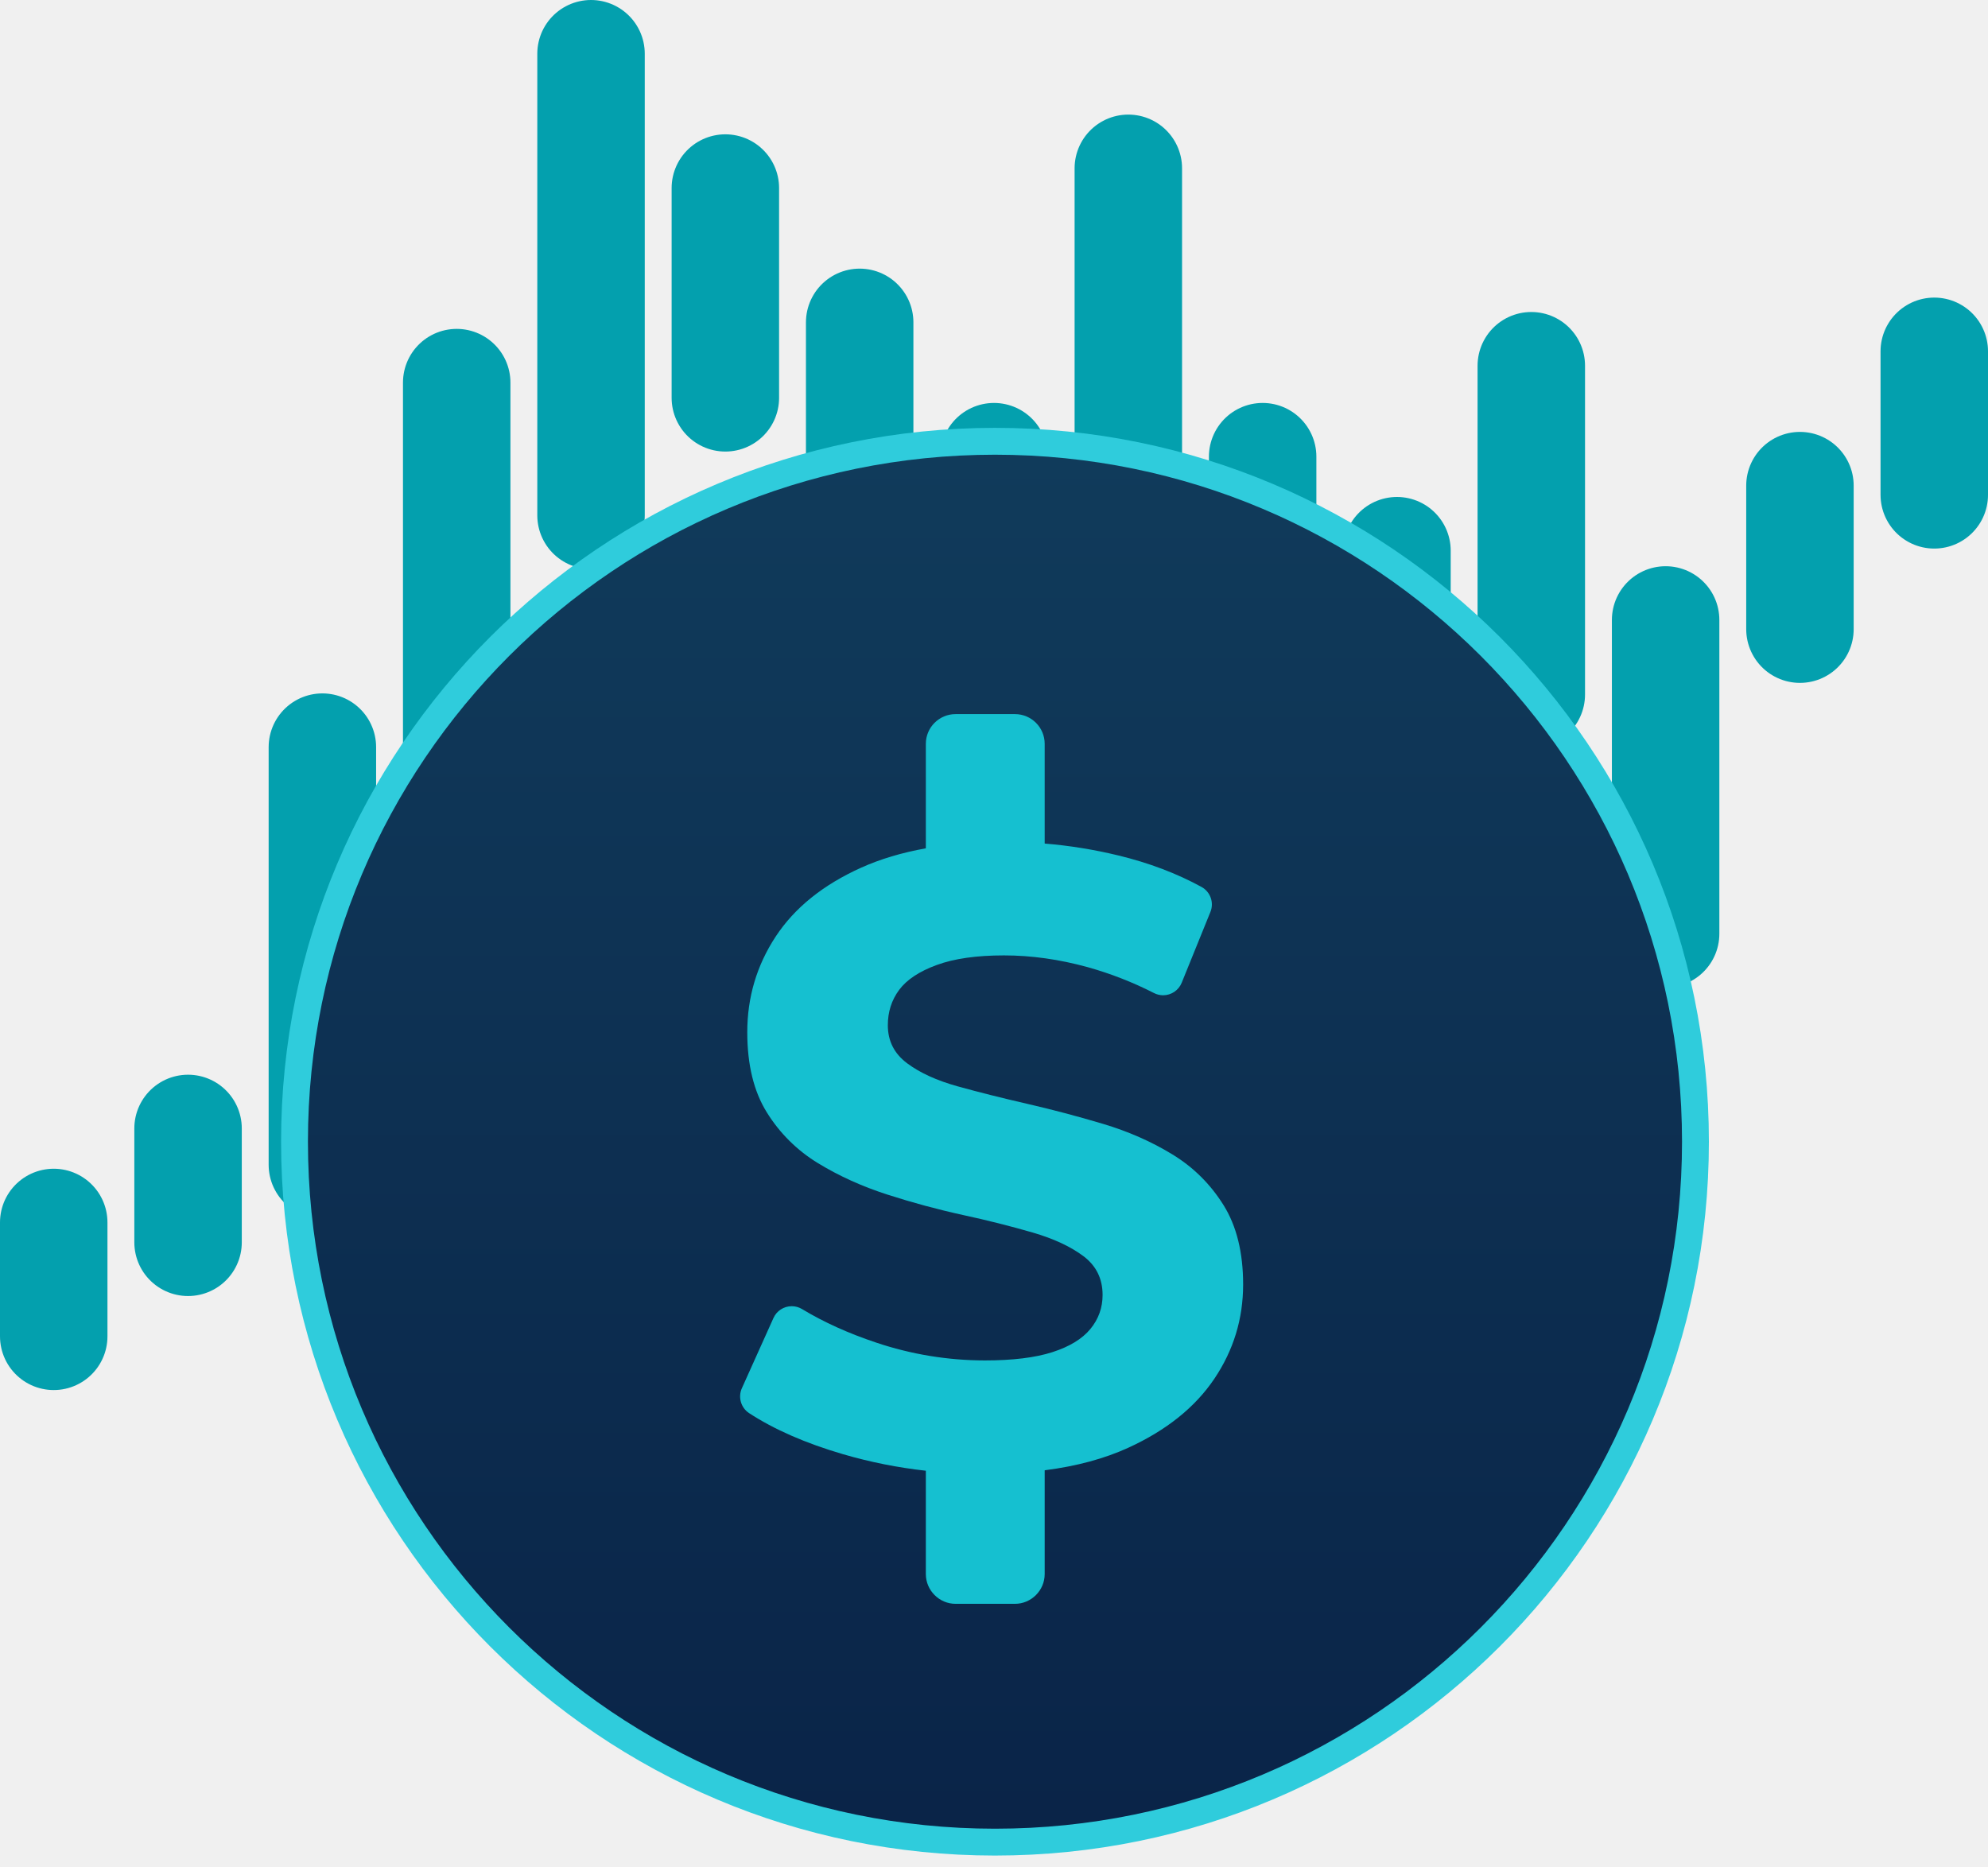
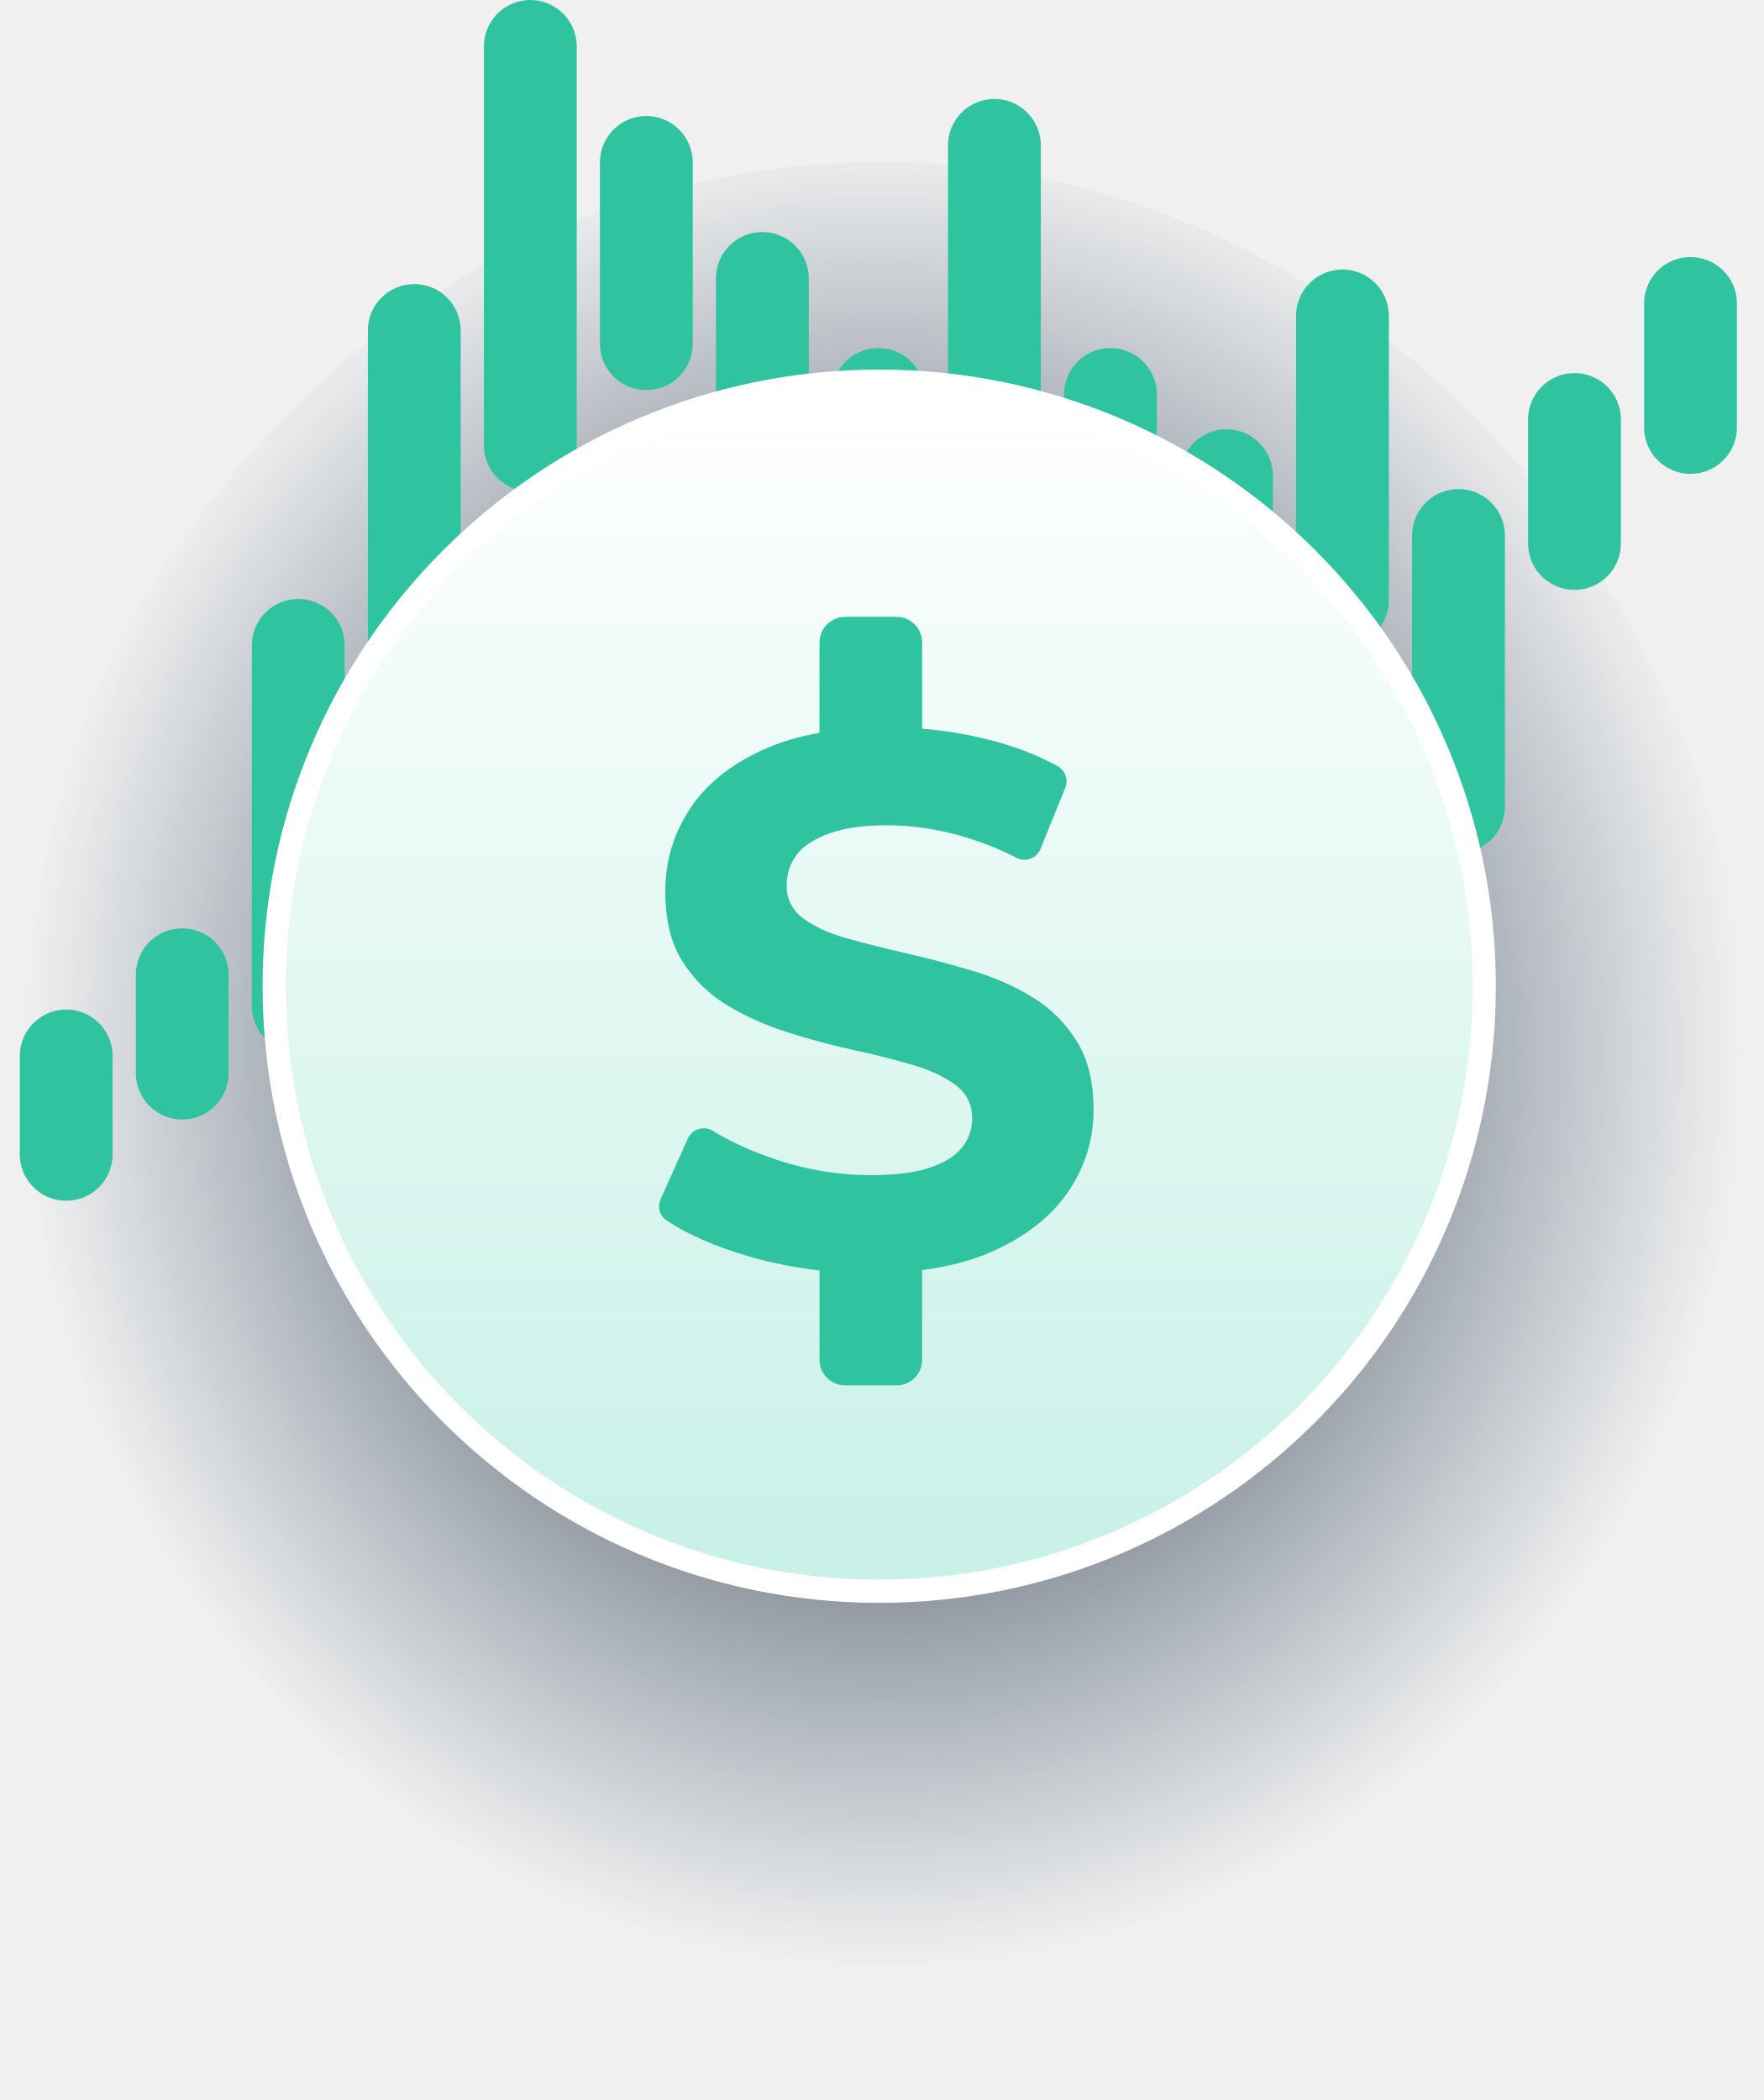
- <svg xmlns="http://www.w3.org/2000/svg" width="100%" height="100%" viewBox="0 0 148 139" version="1.1" xml:space="preserve" style="fill-rule:evenodd;clip-rule:evenodd;stroke-linecap:round;stroke-linejoin:round;stroke-miterlimit:1.5;">
-   <g transform="matrix(1,0,0,1,-1.707,0)">
-     <g id="lines1">
-       <path d="M15.707,84.014L15.707,92.492M35.707,28.486L35.707,57.777M55.707,14L55.707,29.619M75.707,34L75.707,49.619M95.707,34L95.707,53.643M115.707,27.229L115.707,51.707M135.707,36.156L135.707,46.842" style="fill:none;stroke:rgb(3,160,174);stroke-width:8px;" />
-     </g>
-     <g id="lines2">
-       <path d="M25.707,55.625L25.707,86.719M5.707,91.014L5.707,99.492M45.707,4L45.707,38.369M65.707,24L65.707,39.619M85.707,12.531L85.707,73.842M105.707,41L105.707,51.707M125.707,46.156L125.707,69.52M145.707,26.156L145.707,36.842" style="fill:none;stroke:rgb(3,160,174);stroke-width:8px;" />
-     </g>
-     <circle cx="75.78" cy="85.002" r="52.148" style="fill:url(#_Linear1);stroke:url(#_Linear2);stroke-width:2px;stroke-linecap:square;" />
-     <path d="M70.633,109.499C68.553,109.269 66.497,108.859 64.488,108.274C61.685,107.455 59.342,106.429 57.456,105.198C56.861,104.793 56.641,104.013 56.937,103.357C57.547,101.991 58.591,99.675 59.289,98.127C59.529,97.593 60.062,97.249 60.648,97.249C60.925,97.249 61.196,97.326 61.432,97.472C63.052,98.448 64.884,99.274 66.925,99.955C69.533,100.834 72.265,101.283 75.017,101.287C77.096,101.287 78.775,101.081 80.054,100.67C81.332,100.258 82.274,99.684 82.881,98.947C83.487,98.211 83.791,97.366 83.791,96.413C83.791,95.199 83.314,94.235 82.361,93.52C81.408,92.806 80.151,92.221 78.591,91.766C76.884,91.274 75.161,90.84 73.424,90.466C71.516,90.048 69.629,89.538 67.77,88.939C65.885,88.332 64.163,87.552 62.603,86.599C61.057,85.659 59.754,84.367 58.801,82.829C57.826,81.27 57.339,79.276 57.339,76.85C57.339,74.25 58.043,71.878 59.451,69.733C60.859,67.589 62.982,65.877 65.82,64.599C67.242,63.959 68.846,63.479 70.633,63.159L70.633,55.379C70.633,54.158 71.624,53.167 72.845,53.167L77.268,53.167C78.489,53.167 79.48,54.158 79.48,55.379L79.48,62.804C81.325,62.956 83.152,63.251 84.96,63.689C87.252,64.244 89.321,65.028 91.169,66.042C91.822,66.41 92.1,67.205 91.817,67.899C91.252,69.301 90.304,71.632 89.68,73.169C89.453,73.73 88.905,74.099 88.299,74.099C88.063,74.099 87.831,74.043 87.621,73.936C86.044,73.131 84.391,72.485 82.686,72.008C80.563,71.423 78.483,71.131 76.446,71.131C74.41,71.131 72.742,71.369 71.442,71.846C70.142,72.322 69.211,72.94 68.647,73.698C68.084,74.456 67.803,75.334 67.803,76.33C67.803,77.5 68.279,78.442 69.232,79.157C70.186,79.872 71.442,80.446 73.002,80.88C74.562,81.313 76.284,81.746 78.169,82.179C80.054,82.613 81.938,83.111 83.823,83.674C85.708,84.237 87.43,84.996 88.99,85.949C90.55,86.902 91.817,88.159 92.792,89.718C93.767,91.278 94.254,93.25 94.254,95.633C94.254,98.189 93.539,100.529 92.11,102.652C90.68,104.775 88.546,106.486 85.708,107.786C83.926,108.602 81.851,109.162 79.48,109.466L79.48,117.196C79.479,118.409 78.481,119.407 77.268,119.408L72.845,119.408C71.632,119.407 70.634,118.409 70.633,117.196L70.633,109.499Z" style="fill:rgb(21,192,208);" />
+ <svg xmlns="http://www.w3.org/2000/svg" viewBox="0 0 152 181" xml:space="preserve" style="fill-rule:evenodd;clip-rule:evenodd;stroke-linecap:round;stroke-linejoin:round;stroke-miterlimit:1.5">
+   <ellipse cx="75.78" cy="97.081" rx="75.78" ry="83.091" style="fill:url(#_bnusdRadial81)" />
+   <g id="lines1">
+     <path d="M15.707 84.014v8.478M35.707 28.486v29.291M55.707 14v15.619M75.707 34v15.619M95.707 34v19.643M115.707 27.229v24.478M135.707 36.156v10.686" style="fill:none;stroke:#30C3A0;stroke-width:8px" />
  </g>
+   <g id="lines2">
+     <path d="M25.707 55.625v31.094M5.707 91.014v8.478M45.707 4v34.369M65.707 24v15.619M85.707 12.531v61.311M105.707 41v10.707M125.707 46.156V69.52M145.707 26.156v10.686" style="fill:none;stroke:#30C3A0;stroke-width:8px" />
+   </g>
+   <circle cx="75.78" cy="85.002" r="52.148" style="fill:url(#_bnusdLinear82);stroke:#fff;stroke-width:2px;stroke-linecap:square" />
+   <path d="M70.633 109.499a36.16 36.16 0 0 1-6.145-1.225c-2.803-.819-5.146-1.845-7.032-3.076a1.487 1.487 0 0 1-.519-1.841c.61-1.366 1.654-3.682 2.352-5.23a1.49 1.49 0 0 1 2.143-.655c1.62.976 3.452 1.802 5.493 2.483a25.446 25.446 0 0 0 8.092 1.332c2.079 0 3.758-.206 5.037-.617 1.278-.412 2.22-.986 2.827-1.723.606-.736.91-1.581.91-2.534 0-1.214-.477-2.178-1.43-2.893-.953-.714-2.21-1.299-3.77-1.754a77.463 77.463 0 0 0-5.167-1.3 61.163 61.163 0 0 1-5.654-1.527c-1.885-.607-3.607-1.387-5.167-2.34a11.495 11.495 0 0 1-3.802-3.77c-.975-1.559-1.462-3.553-1.462-5.979 0-2.6.704-4.972 2.112-7.117 1.408-2.144 3.531-3.856 6.369-5.134 1.422-.64 3.026-1.12 4.813-1.44v-7.78c0-1.221.991-2.212 2.212-2.212h4.423c1.221 0 2.212.991 2.212 2.212v7.425c1.845.152 3.672.447 5.48.885 2.292.555 4.361 1.339 6.209 2.353.653.368.931 1.163.648 1.857-.565 1.402-1.513 3.733-2.137 5.27a1.49 1.49 0 0 1-2.059.767 26.605 26.605 0 0 0-4.935-1.928c-2.123-.585-4.203-.877-6.24-.877-2.036 0-3.704.238-5.004.715-1.3.476-2.231 1.094-2.795 1.852-.563.758-.844 1.636-.844 2.632 0 1.17.476 2.112 1.429 2.827.954.715 2.21 1.289 3.77 1.723 1.56.433 3.282.866 5.167 1.299 1.885.434 3.769.932 5.654 1.495 1.885.563 3.607 1.322 5.167 2.275 1.56.953 2.827 2.21 3.802 3.769.975 1.56 1.462 3.532 1.462 5.915 0 2.556-.715 4.896-2.144 7.019-1.43 2.123-3.564 3.834-6.402 5.134-1.782.816-3.857 1.376-6.228 1.68v7.73a2.213 2.213 0 0 1-2.212 2.212h-4.423a2.213 2.213 0 0 1-2.212-2.212v-7.697Z" style="fill:#30C3A0" />
  <defs>
-     <linearGradient id="_Linear1" x1="0" y1="0" x2="1" y2="0" gradientUnits="userSpaceOnUse" gradientTransform="matrix(-3.86521e-14,100.957,-100.957,-3.86521e-14,82.065,34.011)">
-       <stop offset="0" style="stop-color:rgb(16,59,91);stop-opacity:1" />
-       <stop offset="1" style="stop-color:rgb(10,36,72);stop-opacity:1" />
-     </linearGradient>
-     <linearGradient id="_Linear2" x1="0" y1="0" x2="1" y2="0" gradientUnits="userSpaceOnUse" gradientTransform="matrix(104.296,0,0,104.296,23.632,85.002)">
-       <stop offset="0" style="stop-color:rgb(47,204,220);stop-opacity:1" />
-       <stop offset="1" style="stop-color:rgb(47,204,220);stop-opacity:1" />
+     <radialGradient id="_bnusdRadial81" cx="0" cy="0" r="1" gradientUnits="userSpaceOnUse" gradientTransform="matrix(-74.4339 0 0 -78.6155 76.133 90.61)">
+       <stop offset="0" style="stop-color:#000000;stop-opacity:1" />
+       <stop offset="1" style="stop-color:#0C2B4D;stop-opacity:0" />
+     </radialGradient>
+     <linearGradient id="_bnusdLinear82" x1="0" y1="0" x2="1" y2="0" gradientUnits="userSpaceOnUse" gradientTransform="rotate(90 24.027 58.038) scale(100.957)">
+       <stop offset="0" style="stop-color:white;stop-opacity:1" />
+       <stop offset="1" style="stop-color:#C8F1E7;stop-opacity:1" />
    </linearGradient>
  </defs>
+   <style>
+     #lines1,
+     #lines2 {
+         transform: translateY(0);
+         transition: all 0.5s ease;
+         transform-origin: center;
+     }
+     svg:hover #lines1 {
+         transform: translateY(-5px); 
+         transition: all 0.5s ease;
+     }
+     svg:hover #lines2 {
+         transform: translateY(10px); 
+         transition: all 0.5s ease;
+     }
+     </style>
</svg>
